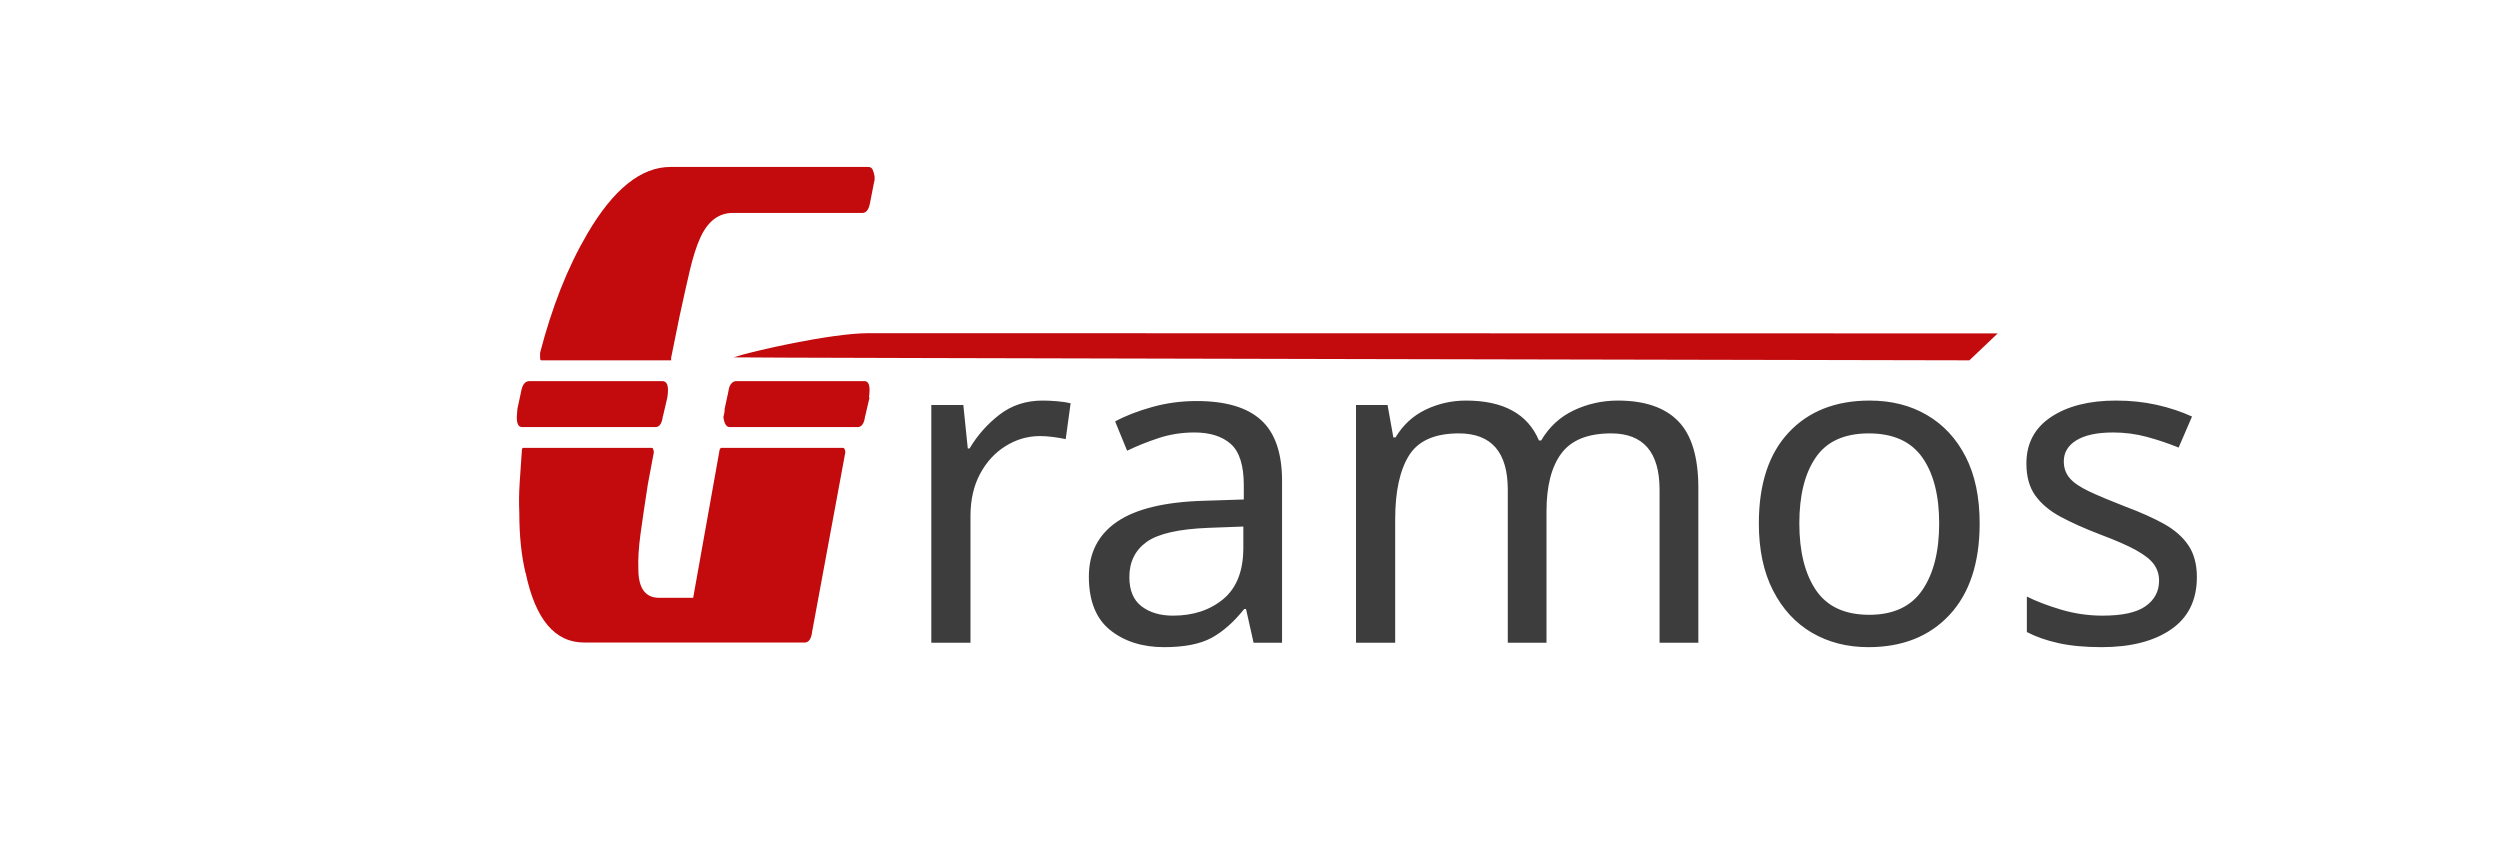
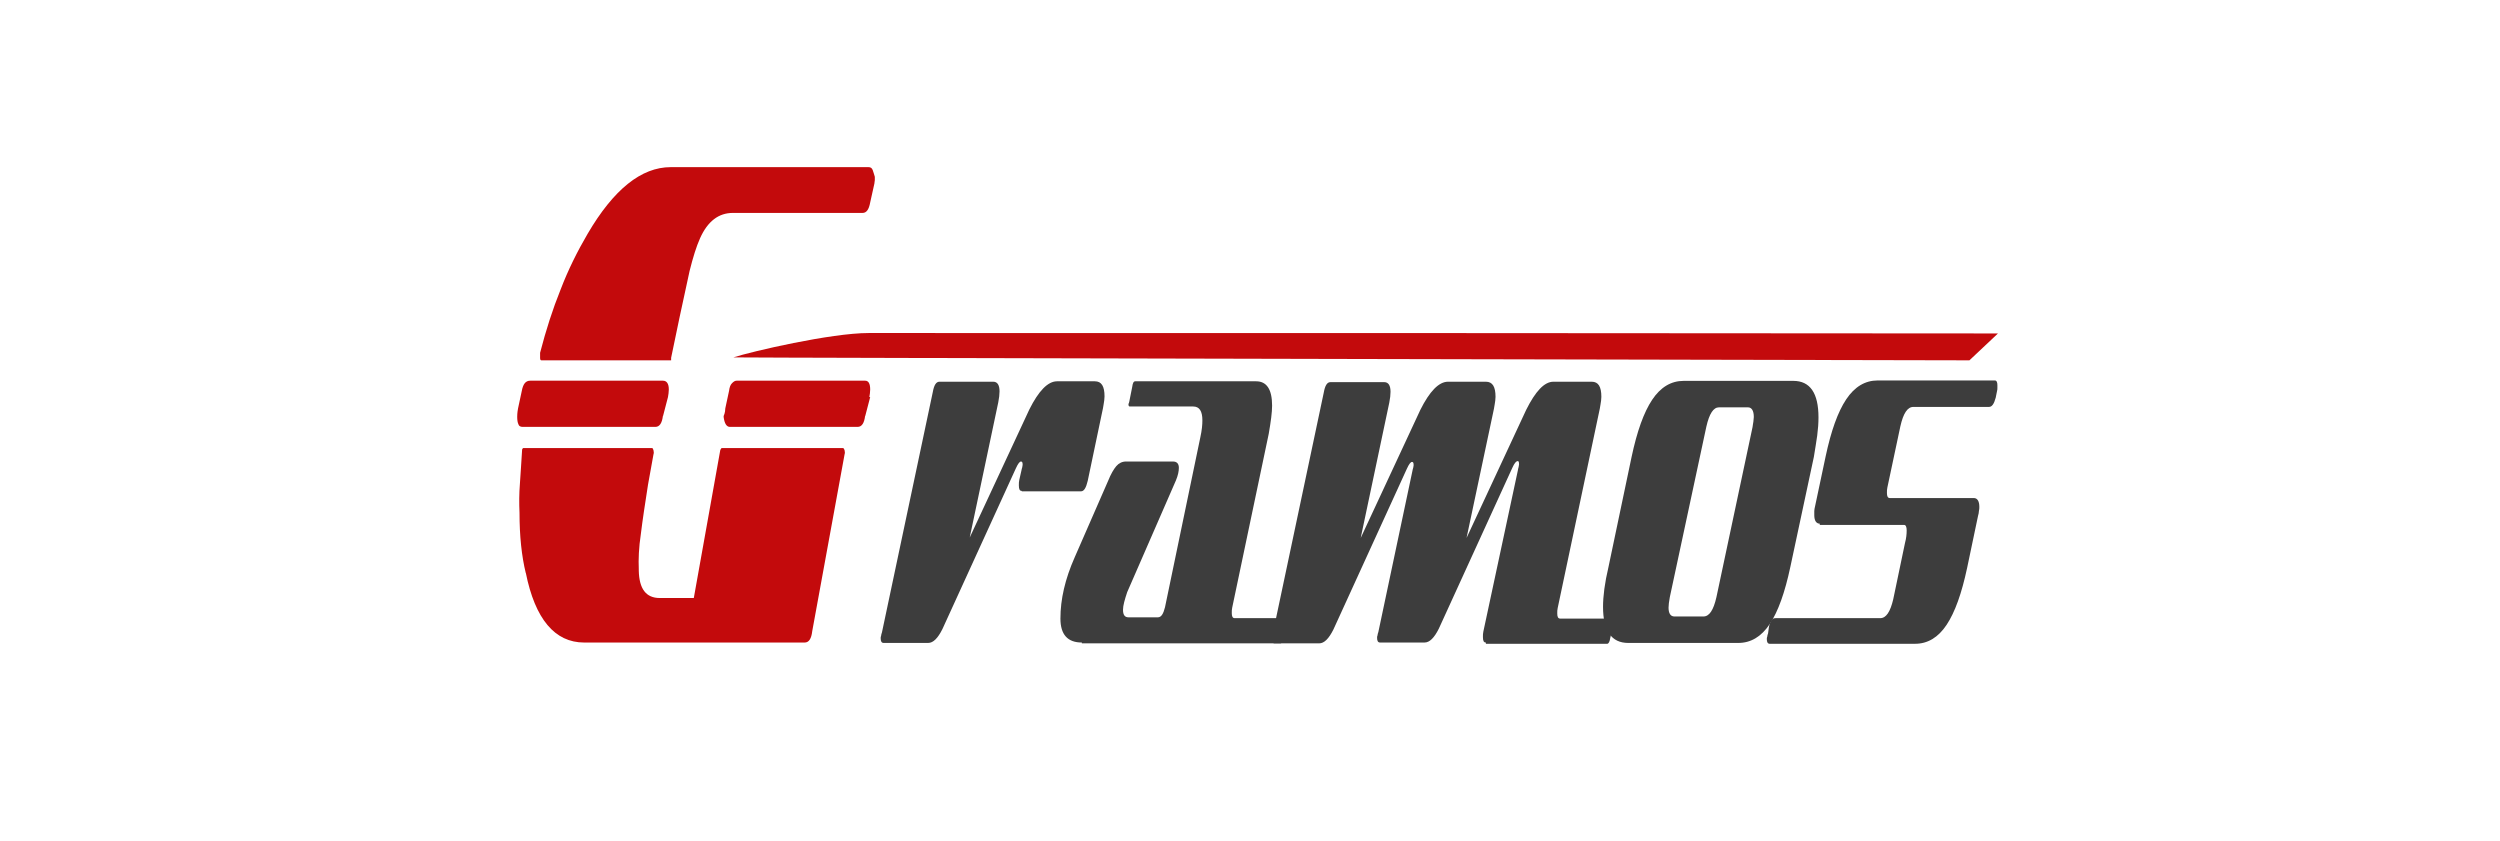
- <svg xmlns="http://www.w3.org/2000/svg" viewBox="0 0 793.707 266.787" height="266.787" width="793.707">
-   <defs>
-     <clipPath id="a">
-       <path d="M0 200.09h595.28V0H0z" />
-     </clipPath>
-   </defs>
-   <text style="-inkscape-font-specification:Sandoval" transform="matrix(1.33333 0 0 1.3283 283.654 204.05)" font-weight="400" font-size="106" font-family="Sandoval" fill="#3d3d3d">
-     <tspan y="0" x="0 42.824 92.856 169.812 217.512">ramos</tspan>
-   </text>
-   <g clip-path="url(#a)" transform="matrix(1.33333 0 0 -1.33333 0 266.787)">
-     <path d="M157.852 100.943v.15c-.202-1.8-.8-2.7-1.799-2.7h-31.649c-.502 0-.85.199-1.05.6-.202.399-.3.999-.3 1.8 0 .3.05.949.15 1.95l.9 4.2c.3 1.598.95 2.399 1.95 2.399h31.649c.9 0 1.35-.7 1.35-2.1 0-.6-.052-1.2-.15-1.8zm35.549-51.147c-.202-1.8-.802-2.7-1.8-2.7h-52.498c-7 0-11.65 5.55-13.949 16.649v-.15c-1 4.099-1.5 8.899-1.5 14.399a65.326 65.326 0 0 0 .075 6.975c.15 2.449.324 5.025.525 7.724 0 .2.023.375.075.525.05.15.124.225.225.225h30.75c.097 0 .198-.175.3-.524a1.67 1.67 0 0 0 0-.976l-1.35-7.2c-.702-4.5-1.276-8.4-1.726-11.698-.45-3.3-.626-6.101-.525-8.4v-.45c.098-4.3 1.748-6.45 4.95-6.45h8.1l6.3 35.248c0 .099.097.249.3.45h29.097c.2 0 .35-.175.45-.524.1-.352.1-.676 0-.976zm-33.598 65.096v-.6h-30.898c-.202 0-.3.2-.3.6v1.2c1.399 5.4 3.023 10.448 4.874 15.15 1.849 4.698 3.975 9.097 6.375 13.2 6.199 10.596 12.799 15.898 19.799 15.898h47.097c.499 0 .849-.225 1.05-.675.199-.45.35-.975.45-1.575v-.75c0-.202-.051-.45-.15-.75l-.9-4.65c-.3-1.7-.9-2.55-1.8-2.55h-30.898c-3.4 0-6-2-7.8-5.999-.9-2.002-1.724-4.6-2.474-7.8-.75-3.2-1.575-6.9-2.475-11.099zM206 100.943v.15c-.201-1.8-.802-2.7-1.8-2.7h-30.448c-.801 0-1.301.8-1.5 2.4 0 .098.049.323.15.675.098.349.15.773.15 1.275l.9 4.2c.099.799.323 1.399.675 1.8.35.398.725.599 1.125.599h30.599c.798 0 1.199-.7 1.199-2.1 0-.6-.051-1.2-.15-1.8h.15zm262.938 13.35s-293.81.57-294.281.71c4.27 1.44 23.233 5.753 32.172 5.753l268.853-.052" fill="#c30a0c" />
+ <svg xmlns="http://www.w3.org/2000/svg" xmlns:xlink="http://www.w3.org/1999/xlink" id="svg2" viewBox="0 0 793.7 266.8">
+   <style>.st0{enable-background:new}.st1{fill:#3d3d3d}.st2{clip-path:url(#SVGID_2_)}.st3{fill:#c30a0c}</style>
+   <g id="g10" transform="matrix(1.33333 0 0 -1.33333 0 266.787)">
+     <g class="st0">
+       <path class="st1" d="M243.3 83.2c-.5 0-.7.4-.7 1.3 0 .5 0 .9.1 1.3l.5 2.2c.1.4.1.6.2.8 0 .2.1.4.1.6 0 .6-.1.8-.4.8-.3 0-.7-.5-1.2-1.6l-17.5-38.3c-1.1-2.2-2.2-3.3-3.4-3.3h-10.6c-.5 0-.7.4-.7 1.1 0 .2 0 .4.1.6 0 .2.1.5.2.8l12.1 57.2c.3 1.7.8 2.5 1.6 2.5h12.8c1 0 1.5-.8 1.5-2.3 0-.7-.1-1.6-.3-2.6l-6.8-32.2 14.2 30.5c2.2 4.4 4.4 6.7 6.6 6.7h9c1.6 0 2.3-1.2 2.3-3.6 0-.6-.1-1.2-.2-1.8-.1-.6-.2-1.3-.4-2.1L259 85.6c-.4-1.7-.9-2.5-1.6-2.5h-14.1z" />
+     </g>
+     <g class="st0">
+       <path class="st1" d="M257.6 47.1c-3.4 0-5.1 1.9-5.1 5.7 0 4.6 1.1 9.4 3.4 14.6l8 18.3c.6 1.5 1.3 2.7 1.9 3.4.6.7 1.4 1.1 2.3 1.1h11.2c.9 0 1.4-.5 1.4-1.5 0-.8-.2-1.8-.7-3l-11.6-26.6c-.6-1.8-1-3.2-1-4.2 0-1.2.4-1.8 1.3-1.8h7c.8 0 1.3.8 1.7 2.4l8.4 40.4c.4 1.8.5 3.1.5 4.1 0 2.2-.7 3.3-2.2 3.3H269c-.2 0-.3.2-.3.5 0 .1 0 .2.1.3 0 .1.1.3.1.4l.7 3.5c.1.8.3 1.3.7 1.3h28.8c2.5 0 3.8-1.9 3.8-5.8 0-1.6-.3-3.8-.8-6.7l-8.7-41.4c-.1-.4-.1-.8-.1-1.3 0-.8.2-1.2.7-1.2h12.1c.2 0 .3-.2.3-.7l-.7-4c-.2-.8-.5-1.3-.8-1.3h-47.3z" />
+     </g>
+     <g class="st0">
+       <path class="st1" d="M353.8 47.1c-.5 0-.7.4-.7 1.3 0 .5 0 .9.1 1.3l8.2 38.3c.1.4.1.7.2.9 0 .2.1.4.1.6 0 .6-.1.8-.3.8-.4 0-.8-.5-1.3-1.6l-17.5-38.3c-1.1-2.2-2.2-3.3-3.4-3.3h-10.6c-.5 0-.7.4-.7 1.1 0 .2 0 .4.1.6 0 .2.1.5.2.8l8.1 38.3c.1.4.1.6.2.8 0 .2.1.4.1.6 0 .6-.1.8-.4.8-.3 0-.7-.5-1.2-1.6l-17.5-38.3c-1.1-2.2-2.2-3.3-3.4-3.3h-10.6c-.5 0-.7.4-.7 1.1 0 .2 0 .4.1.6 0 .2.1.5.2.8l12.1 57.2c.3 1.7.8 2.5 1.6 2.5h12.8c1 0 1.5-.8 1.5-2.3 0-.7-.1-1.6-.3-2.6L324 72l14.2 30.5c2.2 4.4 4.4 6.7 6.6 6.7h9c1.6 0 2.3-1.2 2.3-3.6 0-.6-.1-1.2-.2-1.8-.1-.6-.2-1.3-.4-2.1L349.2 72l14.2 30.5c2.2 4.4 4.3 6.7 6.5 6.7h9.1c1.6 0 2.3-1.2 2.3-3.6 0-.6-.1-1.2-.2-1.8-.1-.6-.2-1.3-.4-2.1l-9.8-46.4c-.1-.4-.1-.8-.1-1.3 0-.8.2-1.2.7-1.2H384c.1 0 .2-.2.2-.5v-.7l-.8-3.5c-.1-.8-.4-1.3-.7-1.3h-28.9z" />
+     </g>
+     <g class="st0">
+       <path class="st1" d="M426.3 65.1c-1.3-6.1-2.9-10.6-4.9-13.6-2-3-4.5-4.5-7.5-4.5h-26.2c-4 0-6 2.9-6 8.6 0 2.5.4 5.7 1.3 9.5l5.5 26.2c1.3 6.1 2.9 10.6 4.9 13.6 2 3 4.5 4.5 7.5 4.5H427c4 0 6-2.9 6-8.7 0-1.3-.1-2.8-.3-4.3-.2-1.5-.5-3.2-.8-5.1l-5.6-26.2zm-28.7-7.2c-.2-1.1-.3-1.9-.3-2.5 0-1.4.5-2.1 1.4-2.1h6.9c1.4 0 2.4 1.5 3.1 4.6l8.6 40.5c.1.5.1.9.2 1.3 0 .4.1.7.1 1.1 0 1.5-.5 2.3-1.4 2.3h-6.9c-1.3 0-2.3-1.5-3-4.6l-8.7-40.6z" />
+     </g>
+     <g class="st0">
+       <path class="st1" d="M433.3 75.4c-.8 0-1.3.7-1.3 2v1c0 .4.1.7.2 1.2l2.5 11.8c1.3 6.1 2.9 10.6 4.9 13.6 2 3 4.5 4.5 7.5 4.5H475c.4 0 .6-.4.6-1.1v-.7c0-.2 0-.5-.1-.8l-.3-1.5c-.4-1.5-.9-2.2-1.6-2.2h-18c-1.4 0-2.4-1.5-3.1-4.6L449.4 84c-.1-.4-.1-.8-.1-1.3 0-.8.2-1.2.7-1.2h20c.8 0 1.3-.7 1.3-2.1 0-.3 0-.6-.1-1 0-.4-.1-.7-.2-1.1l-2.6-12.4c-1.3-6.1-2.9-10.6-4.9-13.6-2-3-4.5-4.5-7.5-4.5h-34.6c-.5 0-.7.4-.7 1.1 0 .2 0 .4.1.6 0 .2.1.5.2.8l.2 1.5c.1.7.4 1.2.6 1.6.3.4.6.5 1 .5h24.9c1.4 0 2.4 1.5 3.1 4.5l2.8 13.4c.3 1.1.4 2.1.4 3 0 .8-.2 1.3-.6 1.3h-20.1z" />
+     </g>
+     <g id="g16">
+       <defs>
+         <path id="SVGID_1_" d="M-99.2-33.3h793.7v266.8H-99.2z" />
+       </defs>
+       <clipPath id="SVGID_2_">
+         <use xlink:href="#SVGID_1_" overflow="visible" />
+       </clipPath>
+       <g id="g18" class="st2">
+         <g id="g24" transform="translate(157.852 100.943)">
+           <path id="path26" class="st3" d="M0 0v.2c-.2-1.8-.8-2.7-1.8-2.7h-31.6c-.5 0-.9.2-1 .6-.2.4-.3 1-.3 1.8 0 .3 0 .9.2 2l.9 4.2c.3 1.6.9 2.4 2 2.4H0c.9 0 1.4-.7 1.4-2.1 0-.6-.1-1.2-.2-1.8L0 0z" />
+         </g>
+         <g id="g28" transform="translate(193.401 49.796)">
+           <path id="path30" class="st3" d="M0 0c-.2-1.8-.8-2.7-1.8-2.7h-52.5c-7 0-11.7 5.6-13.9 16.6v-.1c-1 4.1-1.5 8.9-1.5 14.4-.1 2.2-.1 4.5.1 7 .2 2.4.3 5 .5 7.7 0 .2 0 .4.1.5.1.2.1.2.2.2h30.7c.1 0 .2-.2.3-.5.1-.4.1-.7 0-1l-1.3-7.2c-.7-4.5-1.3-8.4-1.7-11.7-.5-3.3-.6-6.1-.5-8.4v-.4c.1-4.3 1.7-6.5 5-6.5h8.1l6.3 35.2c0 .1.1.2.3.5H7.3c.2 0 .3-.2.4-.5.1-.4.1-.7 0-1L0 0z" />
+         </g>
+         <g id="g32" transform="translate(159.803 114.892)">
+           <path id="path34" class="st3" d="M0 0v-.6h-30.9c-.2 0-.3.2-.3.6v1.2c1.4 5.4 3 10.4 4.9 15.1 1.8 4.7 4 9.1 6.4 13.2C-13.7 40.1-7.1 45.4-.1 45.4H47c.5 0 .8-.2 1-.7.2-.5.3-1 .5-1.6v-.8c0-.2-.1-.5-.1-.8l-1-4.5c-.3-1.7-.9-2.5-1.8-2.5H14.7c-3.4 0-6-2-7.8-6-.9-2-1.7-4.6-2.5-7.8-.7-3.2-1.5-6.9-2.4-11.1L0 0z" />
+         </g>
+         <g id="g36" transform="translate(206 100.943)">
+           <path id="path38" class="st3" d="M0 0v.2c-.2-1.8-.8-2.7-1.8-2.7h-30.4c-.8 0-1.3.8-1.5 2.4 0 .1 0 .3.2.7.1.3.2.8.2 1.3l.9 4.2c.1.8.3 1.4.7 1.8.4.4.7.6 1.1.6H0c.8 0 1.2-.7 1.2-2.1 0-.6-.1-1.2-.2-1.8h.2L0 0z" />
+         </g>
+         <g id="g40" transform="translate(468.938 114.293)">
+           <path id="path42" class="st3" d="M0 0s-293.8.6-294.3.7c4.3 1.4 23.2 5.8 32.2 5.8 89.6 0 179.2 0 268.9-.1" />
+         </g>
+       </g>
+     </g>
  </g>
</svg>
